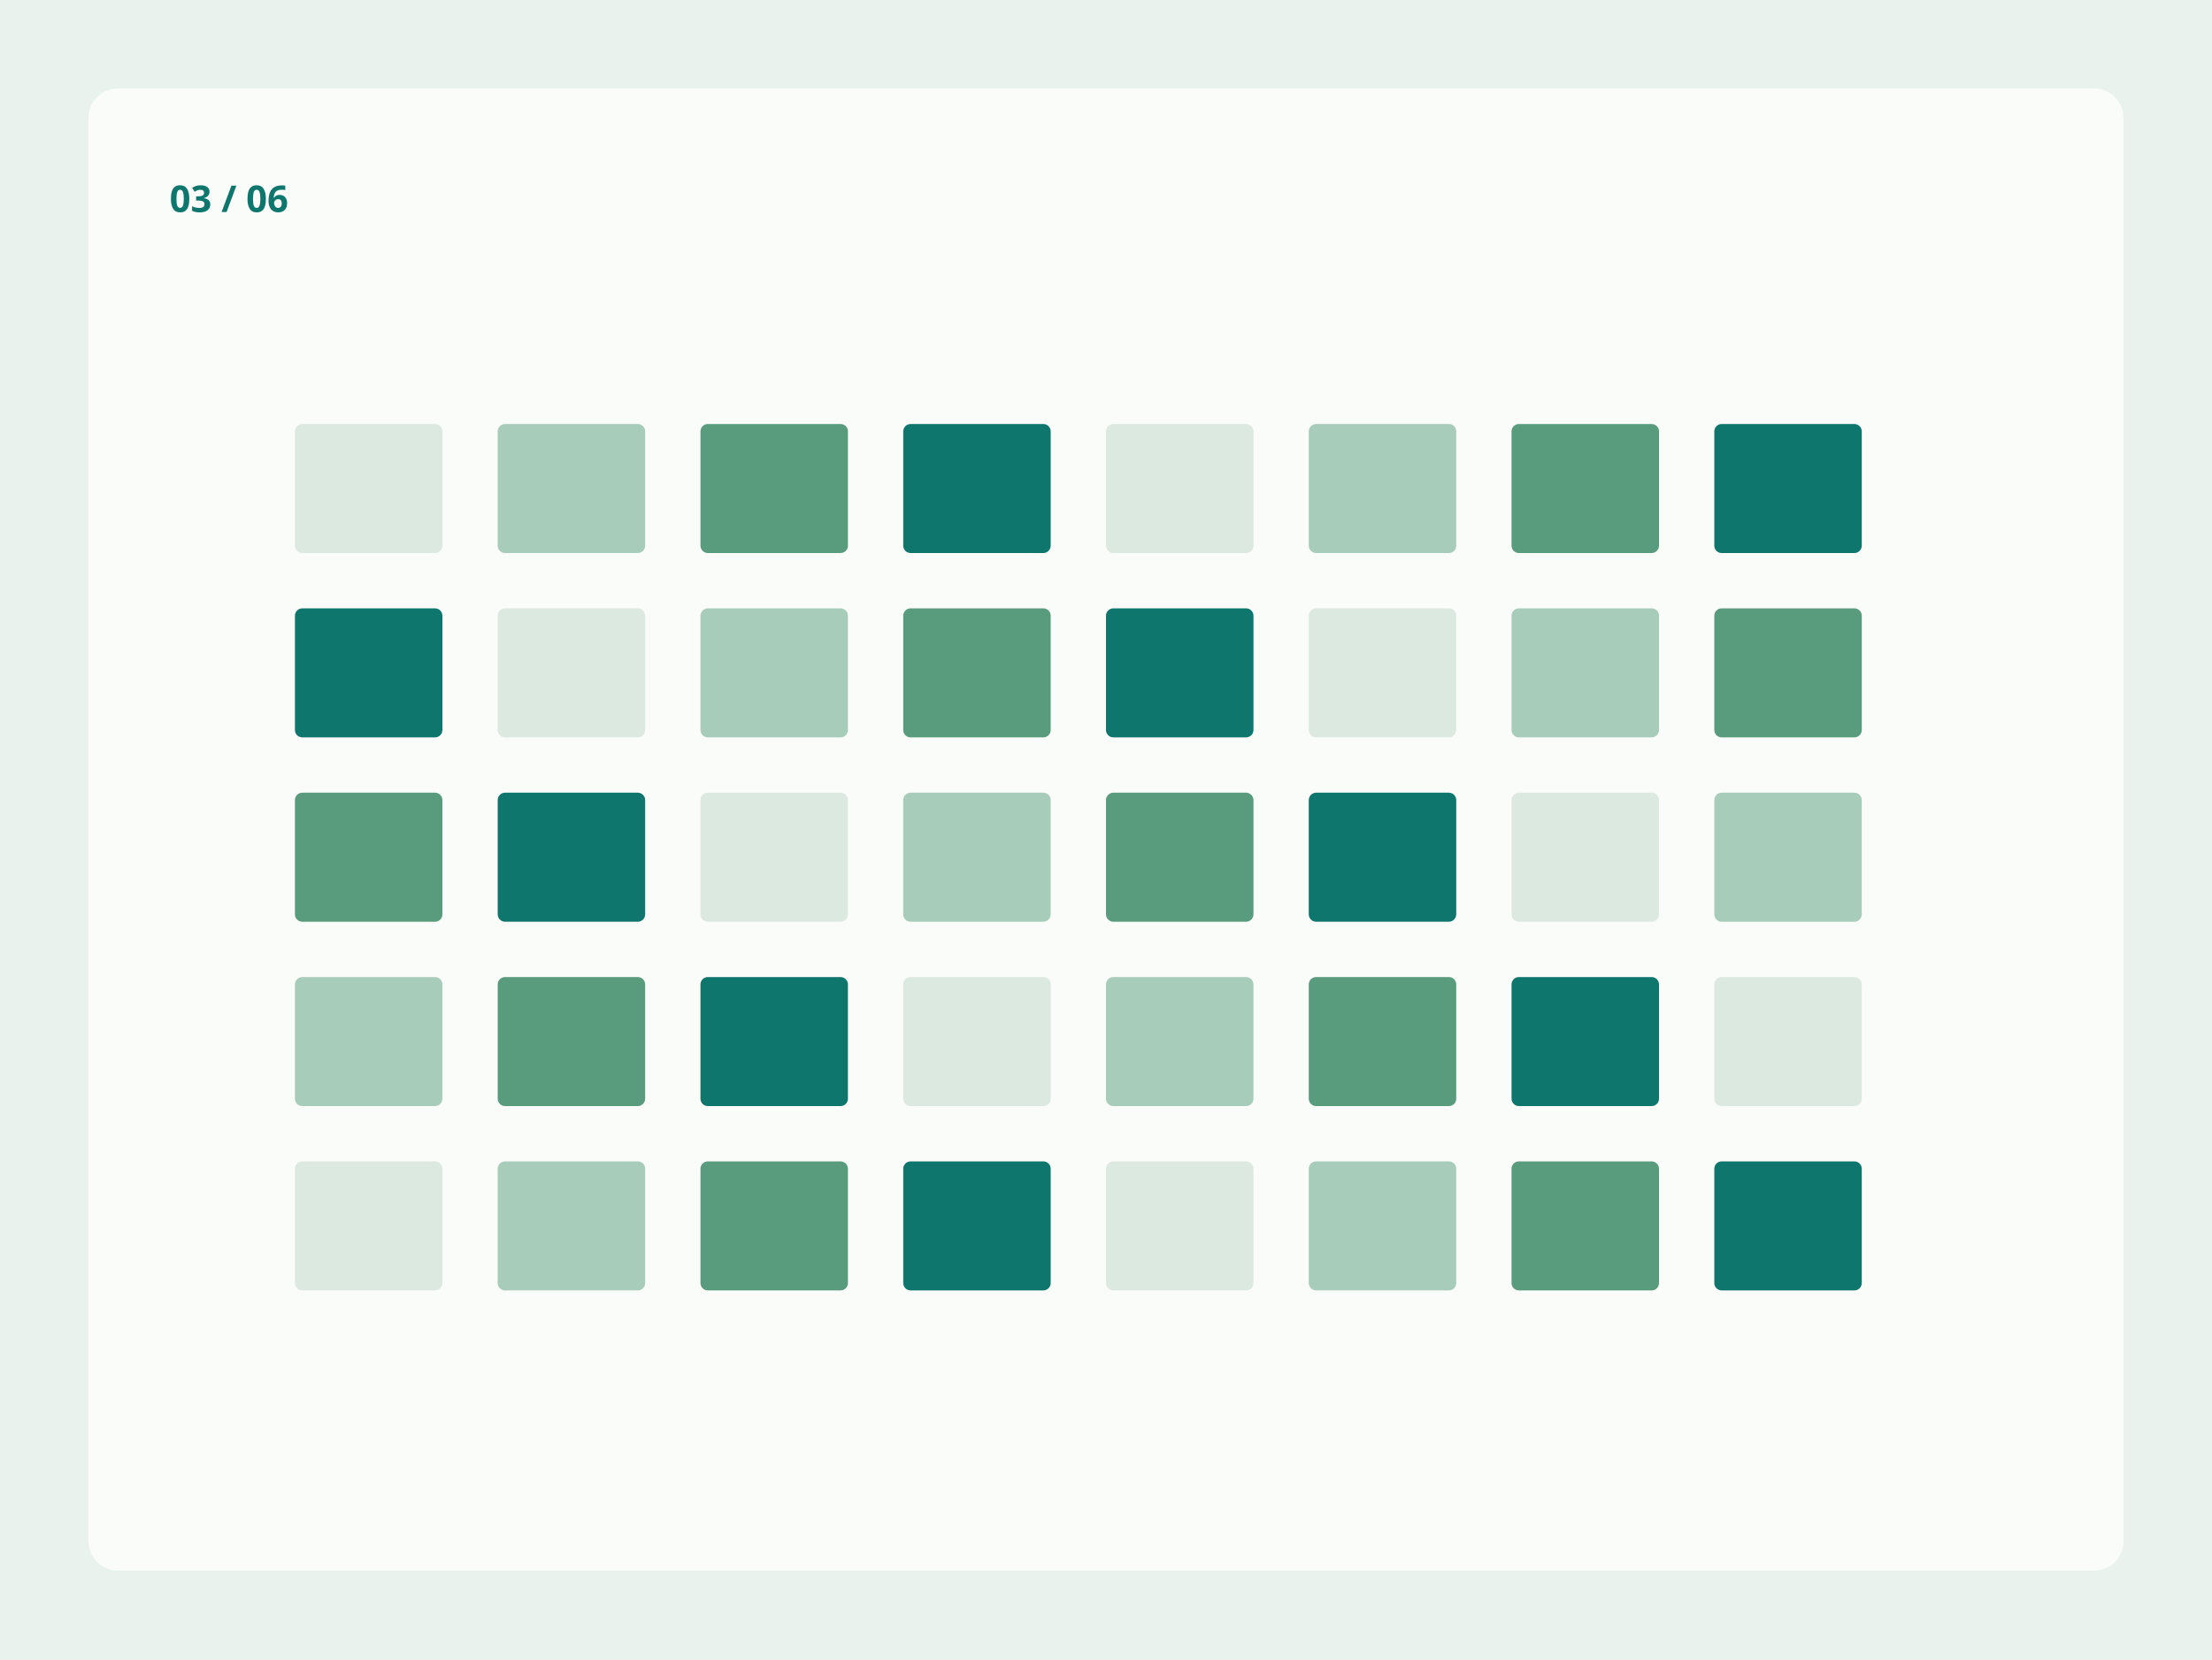
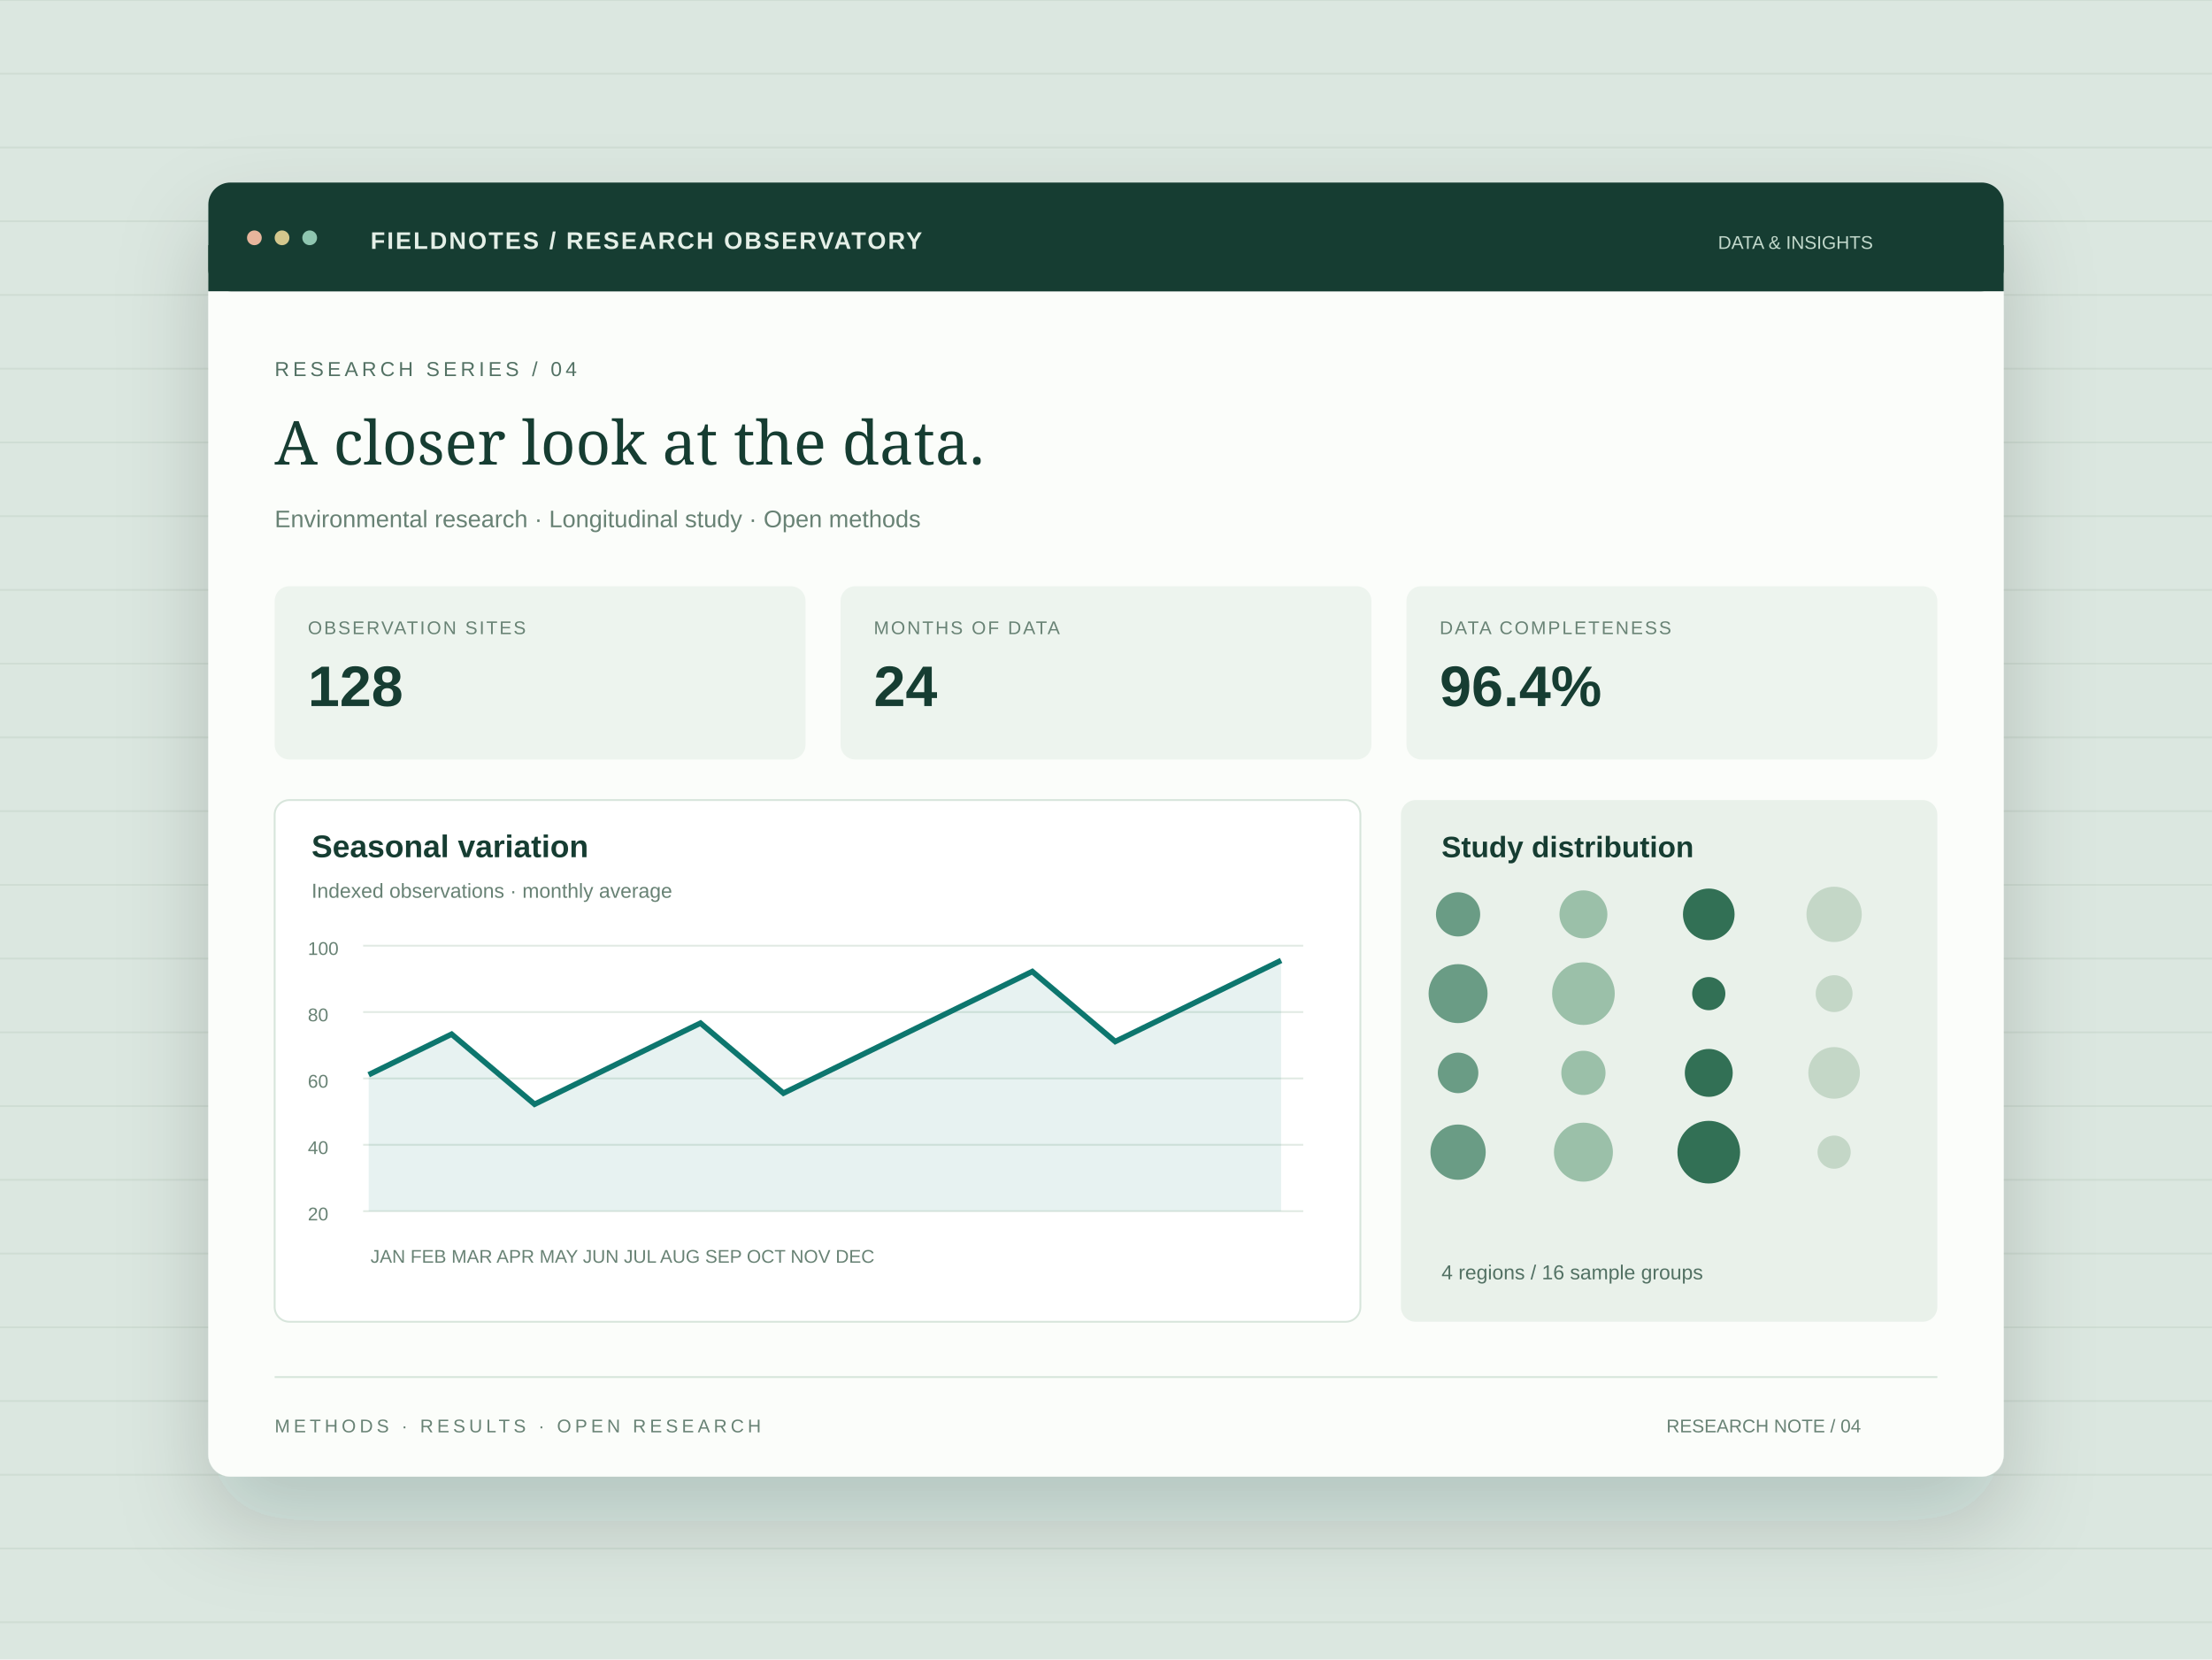
<svg xmlns="http://www.w3.org/2000/svg" viewBox="0 0 1200 900" width="1200" height="900">
-   <rect x="0" y="0" width="1200" height="900" rx="0" fill="#EAF2EE" stroke="none" />
-   <rect x="48" y="48" width="1104" height="804" rx="16" fill="#FAFCFA" stroke="none" />
-   <text x="92" y="115" font-family="sans-serif" font-size="20" font-weight="600" fill="#0F766E">03 / 06</text>
-   <rect x="160" y="230" width="80" height="70" rx="4" fill="#DCE9E0" stroke="none" />
-   <rect x="270" y="230" width="80" height="70" rx="4" fill="#A8CCBA" stroke="none" />
-   <rect x="380" y="230" width="80" height="70" rx="4" fill="#599B7D" stroke="none" />
-   <rect x="490" y="230" width="80" height="70" rx="4" fill="#0F766E" stroke="none" />
-   <rect x="600" y="230" width="80" height="70" rx="4" fill="#DCE9E0" stroke="none" />
-   <rect x="710" y="230" width="80" height="70" rx="4" fill="#A8CCBA" stroke="none" />
-   <rect x="820" y="230" width="80" height="70" rx="4" fill="#599B7D" stroke="none" />
-   <rect x="930" y="230" width="80" height="70" rx="4" fill="#0F766E" stroke="none" />
-   <rect x="160" y="330" width="80" height="70" rx="4" fill="#0F766E" stroke="none" />
-   <rect x="270" y="330" width="80" height="70" rx="4" fill="#DCE9E0" stroke="none" />
-   <rect x="380" y="330" width="80" height="70" rx="4" fill="#A8CCBA" stroke="none" />
-   <rect x="490" y="330" width="80" height="70" rx="4" fill="#599B7D" stroke="none" />
-   <rect x="600" y="330" width="80" height="70" rx="4" fill="#0F766E" stroke="none" />
-   <rect x="710" y="330" width="80" height="70" rx="4" fill="#DCE9E0" stroke="none" />
-   <rect x="820" y="330" width="80" height="70" rx="4" fill="#A8CCBA" stroke="none" />
-   <rect x="930" y="330" width="80" height="70" rx="4" fill="#599B7D" stroke="none" />
-   <rect x="160" y="430" width="80" height="70" rx="4" fill="#599B7D" stroke="none" />
-   <rect x="270" y="430" width="80" height="70" rx="4" fill="#0F766E" stroke="none" />
-   <rect x="380" y="430" width="80" height="70" rx="4" fill="#DCE9E0" stroke="none" />
-   <rect x="490" y="430" width="80" height="70" rx="4" fill="#A8CCBA" stroke="none" />
-   <rect x="600" y="430" width="80" height="70" rx="4" fill="#599B7D" stroke="none" />
-   <rect x="710" y="430" width="80" height="70" rx="4" fill="#0F766E" stroke="none" />
-   <rect x="820" y="430" width="80" height="70" rx="4" fill="#DCE9E0" stroke="none" />
-   <rect x="930" y="430" width="80" height="70" rx="4" fill="#A8CCBA" stroke="none" />
-   <rect x="160" y="530" width="80" height="70" rx="4" fill="#A8CCBA" stroke="none" />
-   <rect x="270" y="530" width="80" height="70" rx="4" fill="#599B7D" stroke="none" />
-   <rect x="380" y="530" width="80" height="70" rx="4" fill="#0F766E" stroke="none" />
-   <rect x="490" y="530" width="80" height="70" rx="4" fill="#DCE9E0" stroke="none" />
-   <rect x="600" y="530" width="80" height="70" rx="4" fill="#A8CCBA" stroke="none" />
-   <rect x="710" y="530" width="80" height="70" rx="4" fill="#599B7D" stroke="none" />
-   <rect x="820" y="530" width="80" height="70" rx="4" fill="#0F766E" stroke="none" />
-   <rect x="930" y="530" width="80" height="70" rx="4" fill="#DCE9E0" stroke="none" />
-   <rect x="160" y="630" width="80" height="70" rx="4" fill="#DCE9E0" stroke="none" />
-   <rect x="270" y="630" width="80" height="70" rx="4" fill="#A8CCBA" stroke="none" />
-   <rect x="380" y="630" width="80" height="70" rx="4" fill="#599B7D" stroke="none" />
-   <rect x="490" y="630" width="80" height="70" rx="4" fill="#0F766E" stroke="none" />
-   <rect x="600" y="630" width="80" height="70" rx="4" fill="#DCE9E0" stroke="none" />
-   <rect x="710" y="630" width="80" height="70" rx="4" fill="#A8CCBA" stroke="none" />
-   <rect x="820" y="630" width="80" height="70" rx="4" fill="#599B7D" stroke="none" />
-   <rect x="930" y="630" width="80" height="70" rx="4" fill="#0F766E" stroke="none" />
+   <defs>
+     <filter id="shadow" x="-30%" y="-30%" width="170%" height="180%">
+       <feDropShadow dx="0" dy="24" stdDeviation="24" flood-color="#152030" flood-opacity=".18" />
+     </filter>
+     <linearGradient id="paper" x2="1" y2="1">
+       <stop stop-color="#fff" />
+       <stop offset="1" stop-color="#e9e4da" />
+     </linearGradient>
+     <linearGradient id="desk" x2="0" y2="1">
+       <stop stop-color="#dbe7e0" />
+       <stop offset="1" stop-color="#c6c3bd" />
+     </linearGradient>
+     <linearGradient id="glass" x2="1" y2="1">
+       <stop stop-color="#ffffff" stop-opacity=".35" />
+       <stop offset="1" stop-color="#ffffff" stop-opacity="0" />
+     </linearGradient>
+   </defs>
+   <rect x="0" y="0" width="1200" height="900" rx="0" fill="#dbe7e0" />
+   <rect x="0" y="0" width="1200" height="900" rx="0" fill="#dbe7e0" />
+   <path d="M0 0h1200" stroke="#cfddd4" />
+   <path d="M0 40h1200" stroke="#cfddd4" />
+   <path d="M0 80h1200" stroke="#cfddd4" />
+   <path d="M0 120h1200" stroke="#cfddd4" />
+   <path d="M0 160h1200" stroke="#cfddd4" />
+   <path d="M0 200h1200" stroke="#cfddd4" />
+   <path d="M0 240h1200" stroke="#cfddd4" />
+   <path d="M0 280h1200" stroke="#cfddd4" />
+   <path d="M0 320h1200" stroke="#cfddd4" />
+   <path d="M0 360h1200" stroke="#cfddd4" />
+   <path d="M0 400h1200" stroke="#cfddd4" />
+   <path d="M0 440h1200" stroke="#cfddd4" />
+   <path d="M0 480h1200" stroke="#cfddd4" />
+   <path d="M0 520h1200" stroke="#cfddd4" />
+   <path d="M0 560h1200" stroke="#cfddd4" />
+   <path d="M0 600h1200" stroke="#cfddd4" />
+   <path d="M0 640h1200" stroke="#cfddd4" />
+   <path d="M0 680h1200" stroke="#cfddd4" />
+   <path d="M0 720h1200" stroke="#cfddd4" />
+   <path d="M0 760h1200" stroke="#cfddd4" />
+   <path d="M0 800h1200" stroke="#cfddd4" />
+   <path d="M0 840h1200" stroke="#cfddd4" />
+   <path d="M0 880h1200" stroke="#cfddd4" />
+   <g transform="translate(113 99)" filter="url(#shadow)">
+     <rect x="0" y="0" width="974" height="702" rx="12" fill="#fbfdfa" />
+     <rect x="0" y="0" width="974" height="59" rx="12" fill="#173d32" />
+     <rect x="0" y="34" width="974" height="25" rx="0" fill="#173d32" />
+     <circle cx="25" cy="30" r="4" fill="#e7b59c" />
+     <circle cx="40" cy="30" r="4" fill="#d4c78d" />
+     <circle cx="55" cy="30" r="4" fill="#8fc6b0" />
+     <text x="88" y="36" font-family="Arial, sans-serif" font-size="13" font-weight="700" fill="#e4efe7" letter-spacing="1">
+       FIELDNOTES / RESEARCH OBSERVATORY
+     </text>
+     <text x="819" y="36" font-family="Arial, sans-serif" font-size="10" font-weight="400" fill="#c2d9cc">
+       DATA &amp; INSIGHTS
+     </text>
+     <text x="36" y="105" font-family="Arial, sans-serif" font-size="11" font-weight="400" fill="#527164" letter-spacing="2">
+       RESEARCH SERIES / 04
+     </text>
+     <text x="36" y="153" font-family="Georgia, serif" font-size="33" font-weight="400" fill="#173d32">
+       A closer look at the data.
+     </text>
+     <text x="36" y="187" font-family="Arial, sans-serif" font-size="13" font-weight="400" fill="#688274">
+       Environmental research · Longitudinal study · Open methods
+     </text>
+     <rect x="36" y="219" width="288" height="94" rx="8" fill="#edf4ee" />
+     <text x="54" y="245" font-family="Arial, sans-serif" font-size="10" font-weight="400" fill="#688274" letter-spacing="1">
+       OBSERVATION SITES
+     </text>
+     <text x="54" y="284" font-family="Arial, sans-serif" font-size="31" font-weight="700" fill="#173d32">
+       128
+     </text>
+     <rect x="343" y="219" width="288" height="94" rx="8" fill="#edf4ee" />
+     <text x="361" y="245" font-family="Arial, sans-serif" font-size="10" font-weight="400" fill="#688274" letter-spacing="1">
+       MONTHS OF DATA
+     </text>
+     <text x="361" y="284" font-family="Arial, sans-serif" font-size="31" font-weight="700" fill="#173d32">
+       24
+     </text>
+     <rect x="650" y="219" width="288" height="94" rx="8" fill="#edf4ee" />
+     <text x="668" y="245" font-family="Arial, sans-serif" font-size="10" font-weight="400" fill="#688274" letter-spacing="1">
+       DATA COMPLETENESS
+     </text>
+     <text x="668" y="284" font-family="Arial, sans-serif" font-size="31" font-weight="700" fill="#173d32">
+       96.4%
+     </text>
+     <rect x="36" y="335" width="589" height="283" rx="8" fill="#fff" stroke="#d7e5db" />
+     <text x="56" y="366" font-family="Arial, sans-serif" font-size="17" font-weight="700" fill="#173d32">
+       Seasonal variation
+     </text>
+     <text x="56" y="388" font-family="Arial, sans-serif" font-size="11" font-weight="400" fill="#688274">
+       Indexed observations · monthly average
+     </text>
+     <path d="M84 414h510" stroke="#e1eae3" />
+     <text x="54" y="419" font-family="Arial, sans-serif" font-size="10" font-weight="400" fill="#688274">
+       100
+     </text>
+     <path d="M84 450h510" stroke="#e1eae3" />
+     <text x="54" y="455" font-family="Arial, sans-serif" font-size="10" font-weight="400" fill="#688274">
+       80
+     </text>
+     <path d="M84 486h510" stroke="#e1eae3" />
+     <text x="54" y="491" font-family="Arial, sans-serif" font-size="10" font-weight="400" fill="#688274">
+       60
+     </text>
+     <path d="M84 522h510" stroke="#e1eae3" />
+     <text x="54" y="527" font-family="Arial, sans-serif" font-size="10" font-weight="400" fill="#688274">
+       40
+     </text>
+     <path d="M84 558h510" stroke="#e1eae3" />
+     <text x="54" y="563" font-family="Arial, sans-serif" font-size="10" font-weight="400" fill="#688274">
+       20
+     </text>
+     <polygon points="87,558 87,484 132,462 177,500 222,478 267,456 312,494 357,472 402,450 447,428 492,466 537,444 582,422 582,558" fill="#0f766e" opacity=".1" />
+     <polyline points="87,484 132,462 177,500 222,478 267,456 312,494 357,472 402,450 447,428 492,466 537,444 582,422" fill="none" stroke="#0f766e" stroke-width="3" />
+     <text x="88" y="586" font-family="Arial, sans-serif" font-size="10" font-weight="400" fill="#688274">
+       JAN FEB MAR APR MAY JUN JUL AUG SEP OCT NOV DEC
+     </text>
+     <rect x="647" y="335" width="291" height="283" rx="8" fill="#e9f1ea" />
+     <text x="669" y="366" font-family="Arial, sans-serif" font-size="16" font-weight="700" fill="#173d32">
+       Study distribution
+     </text>
+     <circle cx="678" cy="397" r="12" fill="#6b9c85" />
+     <circle cx="746" cy="397" r="13" fill="#9bc0a9" />
+     <circle cx="814" cy="397" r="14" fill="#306f54" />
+     <circle cx="882" cy="397" r="15" fill="#c4d7c7" />
+     <circle cx="678" cy="440" r="16" fill="#6b9c85" />
+     <circle cx="746" cy="440" r="17" fill="#9bc0a9" />
+     <circle cx="814" cy="440" r="9" fill="#306f54" />
+     <circle cx="882" cy="440" r="10" fill="#c4d7c7" />
+     <circle cx="678" cy="483" r="11" fill="#6b9c85" />
+     <circle cx="746" cy="483" r="12" fill="#9bc0a9" />
+     <circle cx="814" cy="483" r="13" fill="#306f54" />
+     <circle cx="882" cy="483" r="14" fill="#c4d7c7" />
+     <circle cx="678" cy="526" r="15" fill="#6b9c85" />
+     <circle cx="746" cy="526" r="16" fill="#9bc0a9" />
+     <circle cx="814" cy="526" r="17" fill="#306f54" />
+     <circle cx="882" cy="526" r="9" fill="#c4d7c7" />
+     <text x="669" y="595" font-family="Arial, sans-serif" font-size="11" font-weight="400" fill="#527164">
+       4 regions / 16 sample groups
+     </text>
+     <path d="M36 648h902" stroke="#d7e5db" />
+     <text x="36" y="678" font-family="Arial, sans-serif" font-size="10" font-weight="400" fill="#688274" letter-spacing="2">
+       METHODS · RESULTS · OPEN RESEARCH
+     </text>
+     <text x="791" y="678" font-family="Arial, sans-serif" font-size="10" font-weight="400" fill="#688274">
+       RESEARCH NOTE / 04
+     </text>
+   </g>
</svg>
